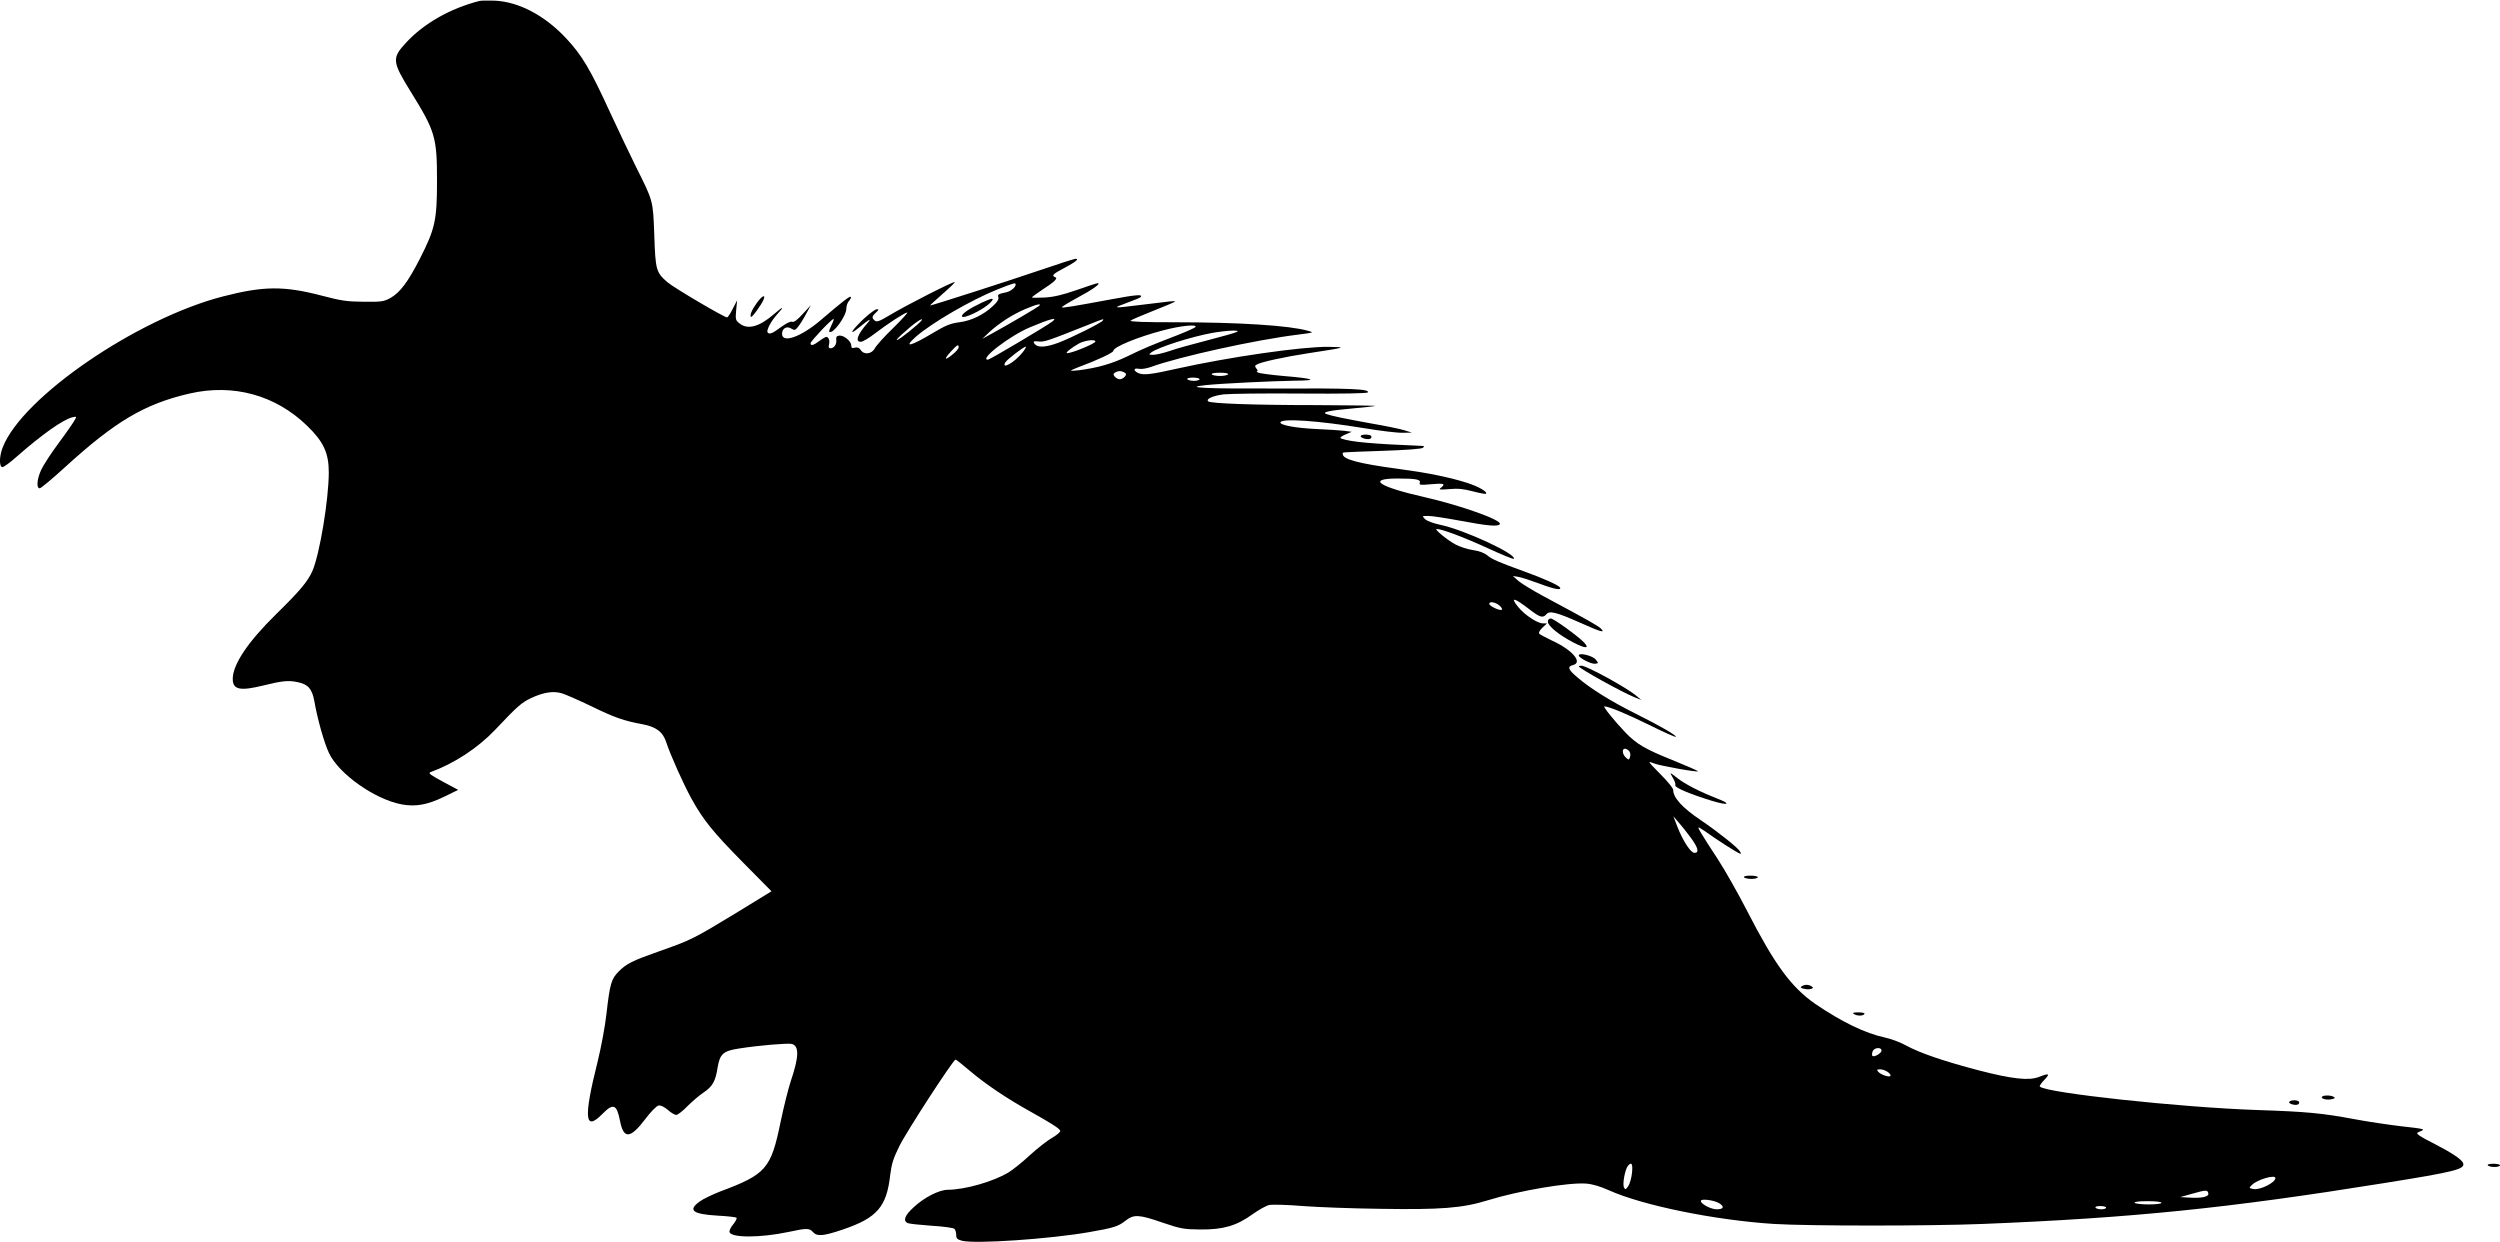
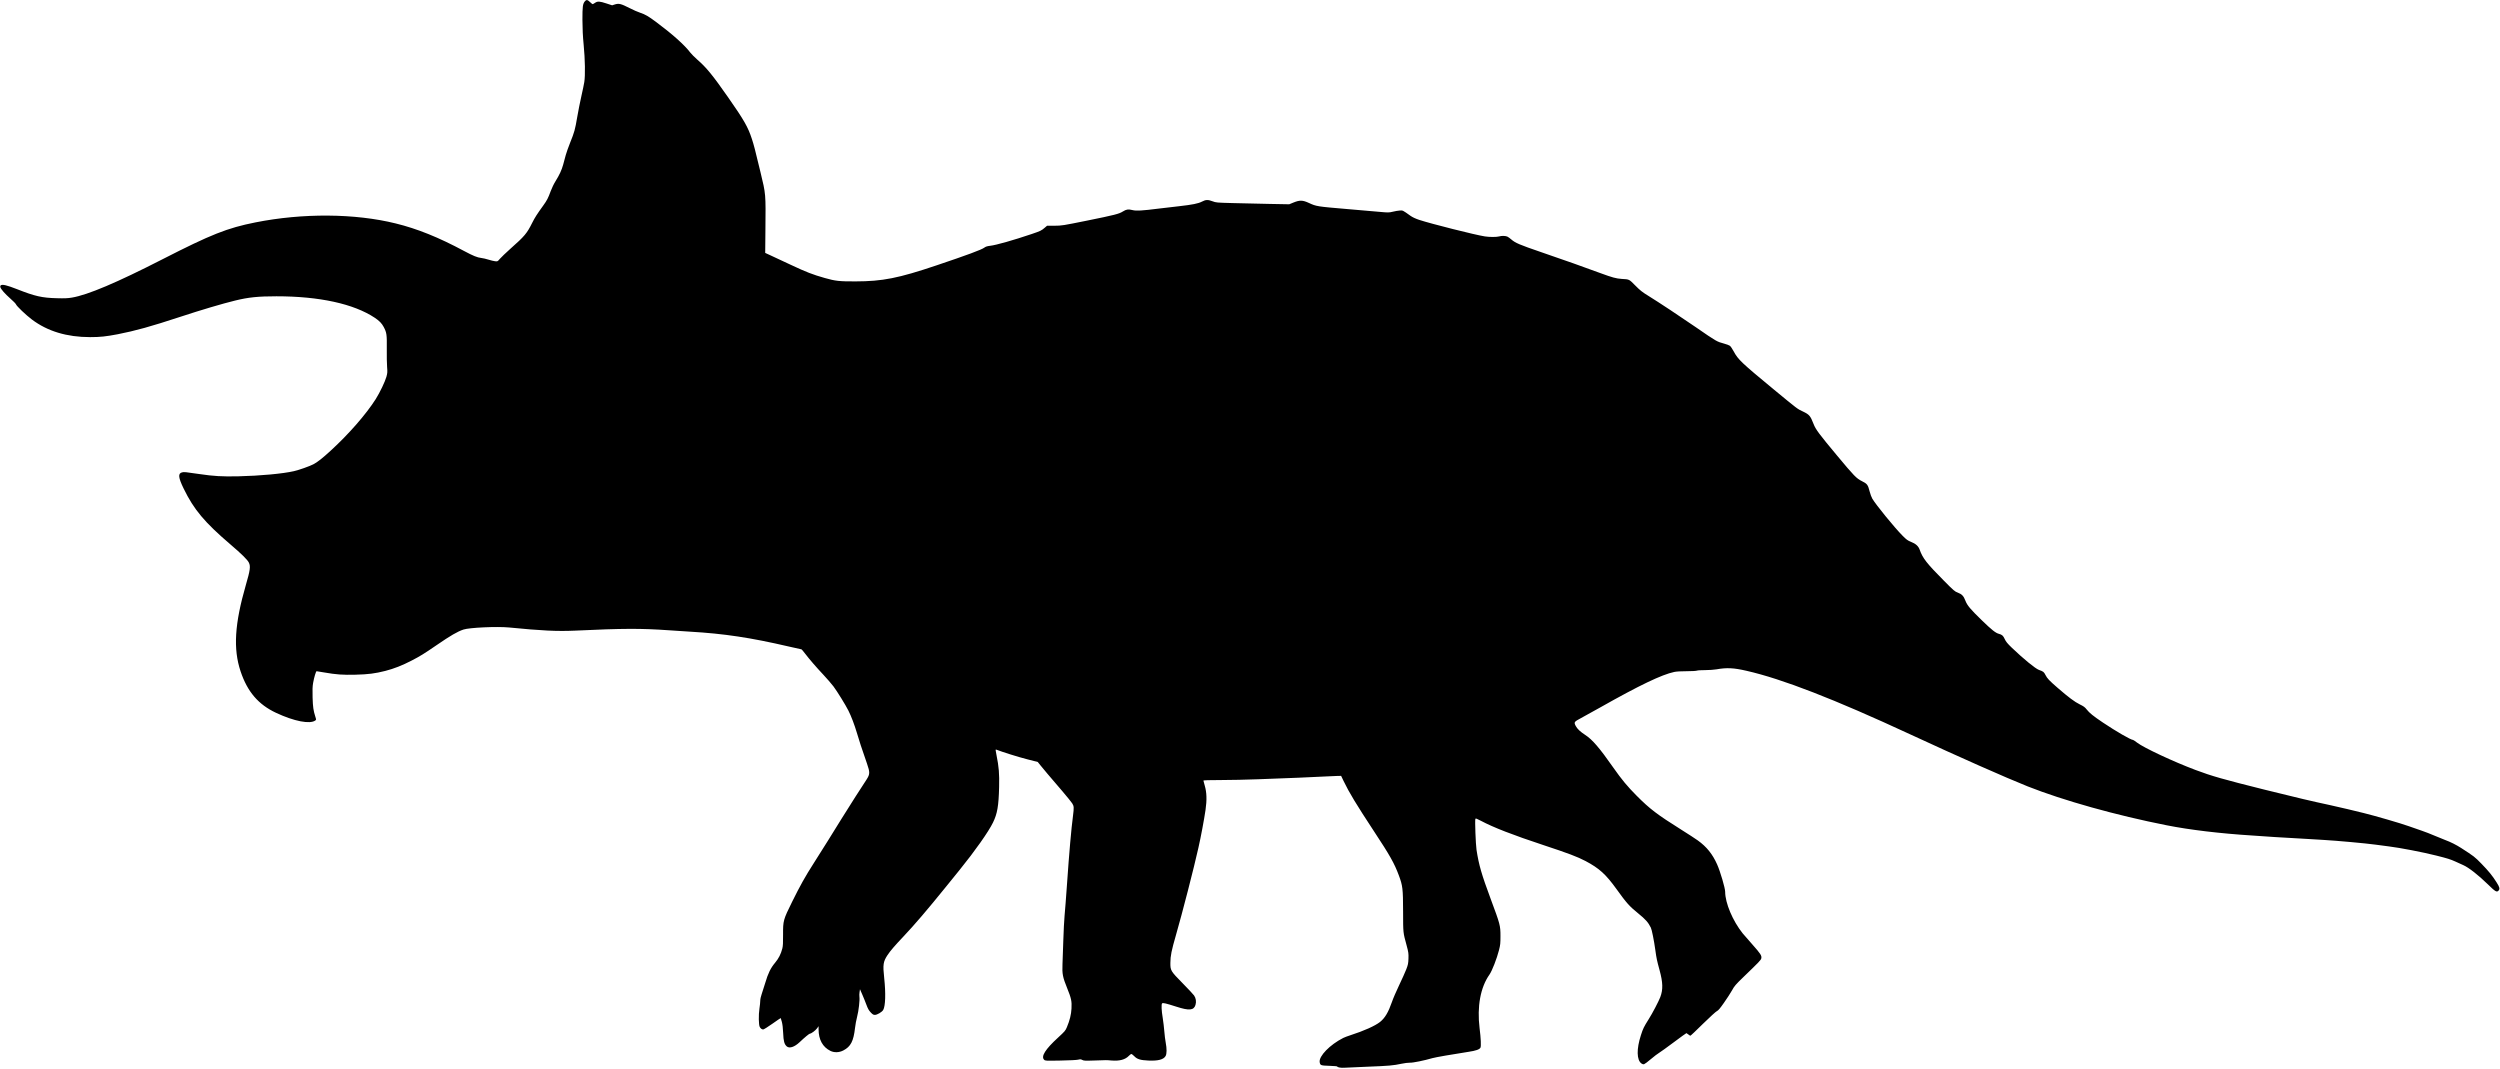
- <svg xmlns="http://www.w3.org/2000/svg" version="1.0" viewBox="0 0 1536 763" preserveAspectRatio="xMidYMid meet">
-   <g transform="translate(0,763) scale(0.1,-0.1)" fill="currentColor" stroke="none">
-     <path d="M2945 7624 c-179 -46 -341 -138 -450 -256 -88 -95 -86 -116 27 -299 152 -245 163 -281 163 -549 0 -245 -12 -296 -105 -479 -73 -143 -122 -208 -180 -241 -41 -23 -55 -25 -165 -24 -105 1 -138 6 -260 38 -230 60 -356 59 -604 -5 -529 -136 -1234 -619 -1354 -927 -22 -54 -23 -122 -2 -122 8 0 47 28 86 63 161 141 285 228 343 243 27 6 28 6 15 -17 -7 -13 -50 -76 -97 -139 -47 -63 -95 -137 -108 -165 -27 -57 -32 -115 -10 -115 8 0 78 59 157 131 307 280 487 387 763 451 269 62 528 -9 723 -198 101 -98 133 -167 133 -286 0 -166 -56 -505 -101 -607 -28 -63 -74 -119 -224 -266 -173 -170 -265 -308 -265 -396 0 -66 44 -76 186 -41 117 29 157 33 212 21 65 -13 89 -41 103 -115 19 -111 61 -259 90 -320 60 -129 282 -285 446 -316 87 -16 158 -3 260 46 l88 43 -95 51 c-76 41 -91 52 -75 58 146 53 292 149 398 261 138 146 160 165 220 194 77 36 137 45 190 29 23 -7 105 -43 182 -80 141 -69 200 -89 309 -109 87 -16 129 -47 150 -113 24 -74 106 -258 155 -346 71 -129 131 -203 313 -388 l178 -180 -225 -138 c-250 -152 -274 -164 -466 -231 -164 -58 -199 -75 -248 -124 -45 -45 -54 -76 -75 -261 -8 -74 -33 -207 -55 -296 -86 -343 -79 -429 29 -319 68 69 89 61 109 -40 22 -115 63 -113 156 10 36 48 70 81 82 83 12 2 35 -9 56 -27 19 -17 42 -31 52 -31 9 0 40 24 68 53 29 29 73 67 99 84 56 38 74 69 87 154 14 84 34 102 132 117 119 19 299 34 324 28 46 -12 44 -80 -6 -227 -16 -48 -44 -161 -63 -252 -59 -288 -89 -322 -370 -427 -48 -19 -106 -46 -127 -62 -75 -54 -44 -78 112 -87 59 -3 111 -9 114 -13 4 -4 -5 -21 -19 -39 -15 -17 -26 -39 -24 -48 7 -37 190 -37 363 0 112 24 128 24 150 -1 26 -28 63 -25 184 16 211 72 269 139 291 339 8 64 19 99 55 172 44 90 332 533 346 533 4 0 44 -32 90 -71 95 -81 230 -171 369 -248 130 -73 179 -104 184 -118 3 -6 -18 -25 -47 -42 -29 -16 -92 -65 -140 -109 -48 -45 -108 -92 -133 -107 -96 -56 -264 -104 -370 -105 -54 0 -146 -47 -211 -108 -55 -50 -67 -84 -35 -97 9 -4 75 -11 146 -16 71 -4 134 -13 140 -19 6 -6 11 -23 11 -37 0 -22 6 -28 35 -36 78 -21 537 10 783 53 150 26 178 35 222 70 51 40 82 39 228 -12 113 -38 130 -41 232 -42 142 -1 223 23 321 94 38 27 84 53 104 57 19 3 112 1 205 -7 94 -7 307 -15 474 -17 374 -6 506 4 664 53 192 59 493 110 602 102 40 -3 86 -17 140 -41 206 -93 652 -184 1015 -207 210 -13 960 -13 1280 0 921 37 1509 97 2461 250 452 72 507 87 492 125 -8 21 -72 64 -168 113 -44 22 -89 47 -100 55 -20 15 -19 16 10 28 27 11 17 14 -120 29 -82 10 -213 29 -290 44 -199 37 -295 46 -595 56 -474 16 -1299 105 -1337 144 -4 3 9 22 27 41 38 39 30 43 -31 19 -60 -25 -164 -14 -369 39 -214 56 -364 107 -448 153 -34 19 -94 42 -133 50 -118 25 -265 96 -426 206 -147 102 -248 239 -417 568 -55 107 -136 251 -181 320 -110 168 -132 205 -114 195 8 -4 48 -31 89 -60 41 -28 97 -64 124 -80 44 -26 48 -27 37 -7 -12 23 -137 122 -240 192 -115 77 -171 139 -171 187 0 10 -34 52 -75 93 -41 41 -73 75 -71 77 2 2 14 -1 27 -7 32 -14 282 -59 271 -48 -4 4 -75 35 -156 68 -168 67 -221 99 -287 167 -71 74 -142 163 -132 163 27 0 142 -48 280 -116 84 -42 156 -74 159 -71 8 7 -94 66 -246 142 -149 74 -278 154 -357 222 -59 49 -65 68 -28 77 62 16 -6 94 -129 150 -40 19 -76 38 -80 44 -3 6 6 22 21 36 l28 26 -26 0 c-33 0 -110 51 -149 98 -56 68 -28 62 71 -15 60 -46 79 -52 100 -27 19 23 58 14 203 -50 134 -60 162 -68 131 -37 -19 18 -87 56 -356 200 -64 35 -132 76 -150 92 l-34 30 33 -5 c19 -3 76 -22 128 -41 95 -36 141 -44 128 -24 -8 14 -105 57 -219 98 -157 57 -197 74 -226 98 -19 16 -49 27 -87 33 -32 4 -81 20 -108 34 -51 27 -135 96 -117 96 31 0 165 -50 307 -115 88 -41 163 -71 166 -69 26 26 -305 180 -453 210 -41 9 -80 23 -92 35 -19 19 -19 19 22 19 23 0 112 -14 198 -30 165 -31 230 -37 240 -20 15 24 -238 114 -460 165 -288 65 -360 115 -167 115 114 0 143 -6 135 -27 -5 -13 5 -14 71 -8 77 7 90 3 59 -22 -16 -12 -9 -13 52 -8 53 5 88 1 145 -14 41 -11 77 -17 80 -15 11 12 -46 45 -118 68 -111 35 -246 62 -419 85 -247 33 -343 59 -343 91 0 13 -29 10 243 20 150 5 243 12 250 19 6 6 7 11 2 11 -320 13 -449 25 -505 46 -10 4 -2 12 25 24 l40 17 -45 6 c-25 3 -101 8 -170 11 -130 6 -227 24 -223 41 6 26 230 11 516 -36 97 -16 203 -29 235 -28 l57 1 -45 14 c-24 8 -121 28 -215 44 -158 29 -228 43 -265 56 -33 11 17 22 155 34 77 7 142 14 144 16 2 2 -162 4 -365 5 -380 0 -648 10 -661 23 -15 15 30 35 95 43 37 4 250 7 474 5 258 -2 408 1 412 7 13 21 -105 26 -551 24 -441 -2 -595 5 -443 21 98 10 409 25 545 27 150 1 122 13 -70 29 -77 7 -147 16 -155 21 -8 4 -11 9 -6 9 5 0 3 7 -5 16 -10 13 -10 17 2 24 23 15 174 48 319 70 234 36 239 37 123 39 -165 2 -613 -63 -932 -134 -163 -37 -210 -42 -242 -25 -28 16 -23 30 9 24 15 -3 47 2 72 11 173 63 643 167 905 199 100 13 100 13 60 24 -113 32 -419 52 -820 52 -182 0 -276 3 -269 10 5 5 68 32 139 60 71 28 132 54 135 57 3 3 -20 3 -50 -1 -30 -4 -109 -13 -175 -21 -159 -20 -163 -19 -72 14 43 16 81 31 84 35 19 19 -23 16 -174 -12 -237 -44 -303 -55 -309 -50 -2 3 41 29 96 59 92 49 148 89 124 89 -6 0 -64 -19 -129 -42 -87 -30 -141 -43 -197 -46 -43 -2 -78 -2 -78 1 0 2 29 24 64 47 75 48 98 71 79 77 -25 9 -12 21 57 57 69 37 93 56 68 56 -7 0 -98 -29 -203 -65 -202 -69 -688 -225 -691 -222 -1 1 34 33 77 71 44 38 78 71 75 73 -6 6 -300 -143 -399 -203 -63 -38 -80 -44 -92 -34 -20 17 -19 26 7 50 18 16 19 20 5 20 -9 0 -43 -25 -77 -56 -77 -72 -102 -114 -34 -58 64 53 85 64 53 28 -60 -68 -77 -114 -40 -114 11 0 49 22 85 50 81 62 186 130 200 130 6 0 -33 -43 -86 -95 -54 -52 -105 -109 -113 -125 -19 -36 -67 -42 -87 -10 -9 13 -19 18 -35 14 -18 -5 -23 -2 -23 14 0 26 -47 64 -74 60 -16 -2 -20 -9 -18 -26 4 -27 -14 -52 -35 -52 -11 0 -14 7 -10 21 7 25 -1 49 -16 49 -5 0 -25 -11 -43 -25 -35 -27 -54 -32 -54 -14 0 12 129 149 141 149 4 0 -2 -17 -12 -37 -10 -20 -17 -39 -14 -41 20 -20 105 95 105 142 0 16 7 38 17 48 9 10 13 21 10 24 -6 6 -43 -22 -187 -145 -120 -102 -235 -142 -235 -82 0 34 29 50 57 32 20 -12 24 -11 42 12 12 15 34 50 49 79 l29 53 -50 -54 c-34 -38 -54 -52 -65 -48 -10 4 -36 -9 -69 -33 -52 -39 -72 -47 -82 -32 -8 13 21 69 59 111 48 52 39 52 -22 -1 -88 -76 -159 -95 -208 -56 -26 20 -27 25 -22 82 l6 61 -27 -52 c-14 -29 -30 -53 -35 -53 -18 0 -325 181 -365 215 -71 61 -75 76 -82 290 -8 215 -6 207 -111 417 -34 68 -106 220 -161 338 -121 264 -171 349 -270 455 -131 140 -290 224 -438 231 -41 1 -84 1 -95 -2z m3295 -1743 c0 -16 -30 -41 -58 -47 -49 -10 -54 -14 -48 -30 4 -11 -6 -29 -32 -53 -58 -55 -135 -92 -208 -101 -53 -7 -82 -18 -159 -64 -142 -85 -188 -96 -108 -25 100 87 340 226 502 291 104 41 111 43 111 29z m145 -130 c-11 -10 -189 -115 -290 -170 l-60 -33 43 41 c60 55 143 109 221 142 67 29 103 37 86 20z m-755 -121 c-25 -22 -65 -54 -90 -72 -60 -42 -28 -5 53 63 69 58 102 65 37 9z m835 24 c-37 -28 -384 -234 -395 -234 -57 0 134 147 258 199 123 52 177 66 137 35z m310 6 c-9 -14 -195 -107 -273 -136 -68 -26 -121 -31 -140 -12 -19 19 -14 24 21 20 33 -4 53 3 302 102 103 41 98 39 90 26z m570 -39 c-3 -5 -54 -28 -113 -51 -160 -62 -198 -77 -307 -130 -94 -45 -181 -70 -297 -85 -27 -3 -48 -4 -48 -2 0 2 21 12 48 22 114 42 212 88 212 99 0 24 152 86 305 126 108 29 212 39 200 21z m255 -30 c-8 -5 -88 -28 -178 -51 -90 -23 -195 -52 -234 -66 -39 -13 -85 -24 -102 -24 -29 1 -30 1 -12 15 41 31 244 96 376 120 88 15 173 19 150 6z m-870 -59 c0 -13 -144 -72 -174 -72 -14 1 29 35 74 60 36 19 100 27 100 12z m-840 -36 c0 -8 -18 -29 -40 -46 -49 -39 -52 -28 -5 23 37 40 45 44 45 23z m393 -31 c-48 -61 -134 -110 -106 -61 10 17 112 96 125 96 5 0 -4 -16 -19 -35z m626 -124 c12 -8 12 -12 2 -25 -8 -9 -21 -16 -31 -16 -10 0 -23 7 -31 16 -10 13 -10 17 2 25 8 5 21 9 29 9 8 0 21 -4 29 -9z m636 -11 c-3 -5 -26 -10 -50 -10 -24 0 -47 5 -50 10 -4 6 15 10 50 10 35 0 54 -4 50 -10z m-175 -30 c0 -5 -15 -10 -34 -10 -19 0 -38 5 -41 10 -4 6 10 10 34 10 23 0 41 -4 41 -10z m1841 -1389 c13 -11 21 -23 16 -27 -9 -9 -77 22 -77 36 0 17 36 11 61 -9z m799 -896 c6 -8 9 -23 5 -35 -6 -20 -8 -21 -26 -4 -22 20 -25 54 -5 54 7 0 19 -7 26 -15z m376 -529 c47 -63 56 -96 25 -96 -23 0 -70 71 -105 160 l-25 65 30 -35 c17 -19 51 -61 75 -94z m1174 -1311 c0 -16 -46 -43 -56 -32 -3 3 -3 15 1 26 8 25 55 30 55 6z m38 -131 c12 -8 20 -19 17 -24 -7 -11 -60 7 -76 26 -9 11 -7 14 13 14 13 0 34 -7 46 -16z m-1571 -620 c-3 -30 -13 -67 -23 -81 -15 -23 -18 -24 -26 -9 -11 19 6 111 24 133 22 27 31 13 25 -43z m3953 -32 c0 -29 -99 -77 -138 -67 -25 6 -25 6 -6 25 33 33 144 65 144 42z m-412 -95 c4 -20 -41 -30 -118 -25 l-55 3 75 21 c84 24 94 24 98 1z m-3003 -61 c32 -21 24 -36 -18 -36 -35 0 -97 33 -97 51 0 17 84 5 115 -15z m2715 4 c0 -6 -33 -10 -79 -10 -44 0 -83 5 -86 10 -4 6 25 10 79 10 51 0 86 -4 86 -10z m-340 -30 c0 -5 -13 -10 -29 -10 -17 0 -33 5 -36 10 -4 6 8 10 29 10 20 0 36 -4 36 -10z" />
-     <path d="M6031 5770 c-74 -35 -121 -67 -121 -82 0 -25 137 41 177 85 27 29 10 28 -56 -3z" />
-     <path d="M4650 5769 c-31 -43 -45 -77 -36 -86 6 -6 67 78 78 108 13 33 -11 21 -42 -22z" />
-     <path d="M8360 4950 c0 -12 45 -24 60 -15 5 3 8 11 5 16 -8 12 -65 12 -65 -1z" />
-     <path d="M9510 3811 c0 -27 69 -83 156 -128 75 -39 102 -39 68 -2 -34 37 -188 149 -206 149 -11 0 -18 -8 -18 -19z" />
-     <path d="M9700 3603 c0 -15 78 -55 101 -51 21 3 21 3 3 26 -20 24 -104 44 -104 25z" />
-     <path d="M9700 3536 c0 -12 271 -162 345 -191 l40 -16 -29 24 c-59 51 -308 187 -340 187 -9 0 -16 -2 -16 -4z" />
-     <path d="M10279 2849 c11 -18 17 -37 14 -44 -5 -14 94 -55 224 -95 101 -31 125 -21 33 14 -103 40 -197 88 -244 125 -21 17 -40 31 -42 31 -2 0 5 -14 15 -31z" />
-     <path d="M10715 2240 c3 -5 24 -10 46 -10 21 0 39 5 39 10 0 6 -21 10 -46 10 -27 0 -43 -4 -39 -10z" />
-     <path d="M11071 1571 c-12 -8 -9 -11 12 -16 15 -4 35 -4 44 -1 15 6 15 8 3 16 -19 12 -41 12 -59 1z" />
-     <path d="M11390 1400 c20 -13 57 -13 65 0 4 6 -11 10 -37 10 -31 0 -39 -3 -28 -10z" />
-     <path d="M14266 891 c-8 -12 33 -22 62 -14 18 4 21 8 10 14 -17 11 -65 11 -72 0z" />
-     <path d="M14065 860 c-7 -11 39 -25 55 -15 5 3 8 11 5 16 -8 12 -52 12 -60 -1z" />
-     <path d="M15285 470 c3 -5 22 -10 41 -10 19 0 34 5 34 10 0 6 -18 10 -41 10 -24 0 -38 -4 -34 -10z" />
-   </g>
+ <svg xmlns="http://www.w3.org/2000/svg" viewBox="0 0 4801 2051">
+   <path fill="currentColor" d="M1123.1 2.6c-4 5.1-4.6 9.7-4.6 35.4.1 18 .7 30.8 2.4 48.5 2.7 27.4 3.2 58.4 1.2 71-.7 4.4-3.2 16.5-5.6 27-2.4 10.4-6 28.6-8 40.3-4.1 24.2-5.4 28.9-13.6 49.2-3.2 8-7 18.7-8.4 23.7-1.4 5.1-3.6 13.5-5 18.5-2.9 10.5-7 19.4-14.8 32-3 4.7-7.1 13.3-9.2 19-4.9 13.4-7.1 17.6-14.1 27.3-12.2 16.9-16.3 23.3-21.4 33.5-10.2 20.4-14.4 25.4-41.6 49.5-8.8 7.9-18 16.7-20.4 19.5-4.4 5.2-4.4 5.2-9.2 4.7-2.6-.3-8.4-1.7-12.8-3.1-4.5-1.4-10.6-2.9-13.8-3.2-7.5-.8-15.6-4.1-32.6-13.2-49.4-26.5-90.2-42.9-131.7-53.1-78.4-19.4-178.5-20.1-269.4-2-54.2 10.8-85 23-178.5 70.8-87.7 44.9-143.7 68.6-173.9 73.6-8.1 1.4-14.1 1.6-28.9 1.2-28.6-.7-42.1-3.8-76.3-17.3-19.9-7.8-28.5-9.8-31.4-7.4-1 .8-1.3 2.1-.9 3.4 1.2 4.1 9 12.9 19.1 21.8 5.6 4.9 10.5 9.9 10.9 11.1 1.1 3.4 19.2 20.7 30.8 29.4 30 22.5 67.1 33.7 111.6 33.7 19.6 0 30.3-1.2 53-5.5 34.2-6.7 63.4-14.8 120-33.4 39.7-13.1 81.6-25.5 105.5-31.3 25.5-6.3 44.3-8.2 79.4-8.2 82.4 0 148.4 14.4 188.9 41.3 8.8 5.9 13.3 10.6 17 17.5 5.8 11 6.3 14.5 6 41.9-.2 13.6.1 29.5.6 35.3.8 9.4.6 11.4-1.3 18.5-2.6 9.4-12.6 30.3-20.6 43-18.5 29.1-51.7 67.2-86.5 99-15.9 14.6-25.8 22.4-33.4 26.2-7.9 4-27.1 10.8-37.1 13.1-21.1 4.9-65.6 9-106.5 9.9-31.6.7-47.9-.3-74.9-4.3s-29.9-4.3-33.7-3.2c-7.8 2.1-7 10 3.4 31.3 19.7 40.3 39.9 64.4 89.7 107 21.9 18.7 32.9 29.6 35.5 35.1 3.4 7 2.4 14.5-5.9 42.9-21.5 74.5-24.5 122.6-10.1 165.7 13.1 39.2 34 63.7 68.1 79.7 34.8 16.3 65.2 22.2 75.4 14.7 1.9-1.4 1.9-1.5.1-7.2-3.8-12-4.7-18.2-5.3-36.9-.4-14.8-.2-21 1-28 1.9-10.7 5.4-22.5 6.7-22.5.5 0 7.1 1.1 14.7 2.4 22.8 4 35.5 4.9 59.7 4.3 24.9-.6 37.9-2.3 57.6-7.3 16.7-4.3 32.3-10.4 50.8-20 16-8.3 23.4-12.8 47.7-29.5 26.8-18.4 39.9-26 51.5-29.9 11.4-3.8 64.3-6.2 87.5-4 62.4 6.2 92.9 7.6 126 6.1 94-4.4 126.2-4.5 181.5-.7 11.8.8 29.6 2 39.5 2.6 66.7 3.9 116.8 11.5 190.4 28.6 12.9 2.9 23.8 5.4 24.3 5.4.4 0 3.5 3.7 7 8.3 8.4 11 21 25.6 35.2 40.7 6.5 6.9 15.1 16.9 19.2 22.2 6.9 9.2 23.2 35.5 28.6 46.3 5.3 10.4 12 28 16.3 42.7 4.1 14.3 9.5 30.6 19.5 59.3 5.8 16.8 5.7 20.2-.7 30.3-2.8 4.2-12.4 19.2-21.5 33.2-9 14-21.1 33.1-26.8 42.5-12.8 21-38.6 62.1-53.5 85.5-16.1 25.1-25.8 42.5-41.1 73.4-17.3 35-17.7 36.5-17.6 63.5.1 15.7-.2 21.8-1.4 26.5-2.8 10.9-7 19.1-13.8 27.3-8.6 10.2-13.6 20.4-19 38.8-2.5 8.2-5.6 18.1-7 22-1.4 4-2.6 9.2-2.6 12.1 0 2.8-.7 9.7-1.6 15.5-1.8 11.9-1.5 31 .6 35 1.7 3.1 4 4.8 6.6 4.9 1.2 0 9.2-5 17.8-11.1 8.7-6.1 15.8-11 15.9-10.8.2.2 1.1 3.5 2.2 7.4 1.2 4.5 2.1 12.1 2.5 21.5.6 15.5 2.2 21.3 6.9 25.5 5.1 4.4 14.7 1.3 24.7-8.1 9.7-9.2 18.4-16.4 19.8-16.4 2.5 0 10.6-6 13.6-10.1l3-4.2v5.9c0 19.9 7.9 34.2 22.7 41.5 7.4 3.7 16.9 3.3 24.8-.8 14.3-7.4 19.6-17.8 22.5-43.3.6-5.7 2.4-15.4 4-21.5 3-11.3 5.4-32.3 4.4-38.5-.3-1.9-.2-5.9.3-8.9l.8-5.4 4.3 9.9c2.4 5.4 6 14.4 8 19.8 2.9 7.8 4.7 11 8.3 14.8 3.7 3.9 5.2 4.8 8 4.8 4.5 0 13.7-5.5 16-9.5 4.3-7.4 5.1-31.9 1.9-61.5-2.8-25.5-1.9-31.3 6.4-43.9 5.6-8.4 13.9-18 30.1-35.1 22.1-23.4 45.8-51.1 82.6-96.6 6.3-7.8 17.7-22 25.5-31.5 29.9-36.9 55.9-73.8 64.4-91.4 8.3-17.1 10.8-31.6 11.7-68 .6-25.9-.4-38.4-5-61.3-2-9.7-2.1-11.2-.7-10.7 12.4 4.8 43 14.4 59.2 18.5l20.7 5.3 5.3 6.6c5.4 6.8 16.1 19.4 42.7 50.4 8.4 9.9 16.6 20 18.2 22.5 3.4 5.4 3.5 7.9 1.5 23.8-3.3 24.7-7.3 70.1-11.6 132.4-1.7 23.9-3.7 50.7-4.6 59.5-.8 8.8-1.9 29.9-2.4 47-.6 17-1.3 37.8-1.6 46.1-.8 18.9.4 24.9 9.1 46.4 7.7 19 9 24.7 8.2 38.8-.6 11.4-3.3 22.6-8.8 35.7-2.8 6.8-3.9 8-17 20.1-24.5 22.4-33.1 36.2-26.8 42.5 2.1 2.1 2.6 2.1 31.2 1.6 17.8-.3 31.1-1 34.1-1.7 4.2-1 5.2-1 8 .5 2.9 1.6 5.4 1.7 23.2 1.1 25.3-.9 22.4-.9 33 0 15.7 1.2 26.3-1.7 33.3-9 1.9-2 4.1-3.6 4.8-3.6s3.2 2 5.6 4.4c5.5 5.7 11.6 7.6 27.2 8.3 18.6.8 29-1.9 32.9-8.7 2.4-4.1 2.5-14 .2-26-.9-4.7-2.1-14.1-2.6-21s-1.9-18.4-3-25.5c-2.5-14.8-3-26.9-1.3-28.6 1.5-1.5 7-.2 27.3 6.3 24.6 8 33.6 7.2 36.8-3.3 1.9-6.3.9-13-2.7-18.2-1.7-2.3-11.5-12.9-22-23.5-23-23.4-23.6-24.4-23.5-39.2.1-13.6 2-23.1 10.9-54 11.7-40.4 34.7-129.7 42.9-166.8 4.9-21.5 11-54.4 13.7-72.8 2.8-19.2 2.3-33.8-1.5-46.7-1.4-4.8-2.6-9.2-2.6-9.7 0-.6 12.2-1 33.5-1 18.4 0 50.5-.7 71.2-1.5 20.8-.8 56-2.2 78.3-3 22.3-.9 46.6-2 54-2.5s16.7-.9 20.5-.9l7-.1 4.7 9.8c10.7 22.3 24.3 44.7 58.8 97.2 30.2 45.8 38.6 60.7 47.3 84 7.4 19.8 8.1 25.7 8.2 69.5.1 42.2-.1 39.6 6.7 64.8 3.7 13.8 3.9 15.6 3.6 25.5-.3 9.5-.8 11.8-4.2 20.7-2.1 5.5-8.3 19.2-13.7 30.5s-11.7 25.8-13.9 32.4c-6.8 19.6-13.4 30.7-22.8 38.2-9.5 7.5-31.1 17.2-56.7 25.4-5.5 1.8-11.8 4.1-14 5.3-25.5 12.9-47 35-45.2 46.4 1.1 6.3 2 6.6 18.7 7.1 8.2.3 15 .8 15 1.3 0 1.6 7.5 2.9 13.5 2.4 3.3-.3 23.6-1.2 45-2 41.3-1.6 49-2.3 65-5.7 5.5-1.2 12.7-2.1 16-2 5.9.3 27.8-4.2 43.5-8.8 6-1.7 38.2-7.3 69.3-12.1 14.1-2.1 20.9-4.5 22.8-8 1.4-2.8.8-17.8-1.7-37.4-5.1-41.4 1.6-78.3 18.9-102.8 5.1-7.3 14.3-30.9 18.4-47.2 2.5-9.7 2.8-12.9 2.8-27 0-20-.7-22.6-18.6-70.7-17.9-48.2-22.9-65.6-27.4-94.8-1.6-10.8-3.3-56.5-2.2-59.4.6-1.4 2.2-.8 10.9 3.8 23.7 12.6 61.2 27.2 120.3 46.7 47.3 15.6 64.7 22.2 80.5 30.5 26.2 13.9 38.8 25.3 59.4 53.9 19.2 26.7 24.7 32.9 41.4 46.4 14.4 11.7 19.5 17.5 24.5 27.6 1.9 3.8 6.1 24.8 8.6 43 2.3 16.6 3 19.6 8.1 38.5 6.5 23.7 6.9 37.4 1.4 51.9-3.2 8.3-14.9 30.8-22.4 42.6-9.3 14.9-10.6 17.5-14.8 30.5-8.6 26.5-8.2 47.6 1 54.3 1.7 1.3 3.5 1.8 5.1 1.4 1.3-.4 7.3-4.8 13.3-10 6-5.1 13-10.4 15.5-11.8 2.5-1.5 15.2-10.5 28.2-20.3 13-9.7 23.9-17.6 24.3-17.6.3 0 1.9 1.1 3.6 2.5 1.6 1.4 3.4 2.5 4 2.5s11.5-10.3 24.3-23c13.1-12.8 24.8-23.5 26.7-24.3 2.5-1.1 5.8-4.9 13.4-15.8 5.6-7.9 12.6-18.7 15.5-23.9 4.7-8.6 6.9-11.1 22.3-26 30.2-29.1 33.3-32.3 34-35.7 1.1-5-1.3-8.7-17.1-26.5-8-8.9-16.4-18.6-18.6-21.3-19.2-24-33.7-58.4-33.7-80 0-6.9-9.3-38.7-15.4-52.4-8.8-19.8-20-33.8-37.1-46.1-4.4-3.2-18.6-12.4-31.5-20.5-46.8-29.4-60.4-39.7-86-65.4-17.6-17.7-28.7-31-44.8-54-26.5-37.9-40.4-54-53.9-62.7-9.5-6.2-15.4-11.7-18.3-17.3-3.7-7.3-3.3-7.9 10.2-15.1 6.7-3.6 23.3-12.7 36.8-20.4 75.6-42.7 118.2-63.1 142.3-68.2 4.4-.9 12.9-1.4 23.7-1.4 9.6 0 18.1-.5 19.7-1.1 1.5-.6 8.8-1 16.1-1s16.9-.7 21.5-1.5c19.8-3.5 33.1-2.9 57.7 2.8 68.6 15.6 168.5 54.4 314.5 122.1 94.1 43.6 182.7 82.8 225.5 99.9 67.8 26.9 170.1 55.6 267 74.7 44.3 8.8 102.3 15.7 164 19.6 13.5.9 33.3 2.2 44 3 10.7.7 26.3 1.7 34.5 2 8.3.4 20.6 1.1 27.5 1.6s21.1 1.4 31.5 1.9c24.5 1.4 81 6.5 99 9 7.7 1.1 19.6 2.7 26.5 3.5 20.5 2.5 65.2 11.1 90.5 17.5 22.2 5.6 27 7.1 37 11.6 5.5 2.5 12.2 5.5 14.8 6.7 10.5 4.6 29.1 19.1 47.3 36.9 14.8 14.5 17.2 15.8 20.7 12 2.8-3.1 2-6.5-3.8-15.6-8-12.8-15.2-21.6-29.4-36.2-12.6-12.9-13.9-13.9-38.7-29.9-9.1-5.9-20.6-11.7-30.8-15.4-4.5-1.7-13.7-5.4-20.6-8.4s-17.9-7.3-24.5-9.5-17.8-6.2-25-8.7c-15.2-5.5-65.6-20.1-86.5-25.2-8-1.9-21.7-5.2-30.5-7.4-8.8-2.1-24.3-5.7-34.5-7.9-32-6.8-65.6-14.7-125.4-29.6-78.5-19.6-101.5-26.1-132.2-37.7-42.8-16.1-99.4-42.6-112.4-52.6-3.6-2.8-7-5-7.6-5.1-4.4-.1-32.4-16.3-57.8-33.3-18.9-12.7-26-18.5-31.3-25.2-3.5-4.5-5.8-6.1-13.5-9.9-9.5-4.6-21.3-13.4-42.6-31.9-15.8-13.7-19.8-17.9-23-24.3-3.1-6.1-4.1-6.9-12.6-9.9-6.9-2.5-29.6-21.1-52-42.5-8.7-8.4-11.4-11.7-13.7-16.7-3-6.6-5.1-8.5-11.6-10.2-6-1.6-13.8-7.8-32.2-25.7-22.2-21.5-28.3-28.8-31.7-37.7-3.4-9.1-6.7-12.6-14.6-15.6-5.8-2.1-7.8-3.8-26.3-22.5-33.6-33.9-41.1-43.4-47-60.1-2.4-6.7-7.6-11.4-16.6-14.9-6.4-2.6-8.6-4.1-16.4-12-15.4-15.5-51.1-59.3-58-71.1-1.5-2.5-3.7-8.6-5-13.5-3.3-13-4.6-14.8-14.5-19.8-10.9-5.4-15.1-9.7-48.4-49.7-34.2-41-40.9-50-44.7-60-6.3-16.1-8.2-18.4-20.9-24.4-10.5-4.9-9.7-4.3-56-42.5-61.4-50.7-68.3-57.2-76.5-72.6-2.7-5-6-10-7.5-11s-6.2-2.9-10.6-4c-14.5-3.9-15-4.2-54.4-31.4-31.1-21.4-71.2-47.9-91.7-60.6-11.6-7.1-15.6-10.3-24.9-19.7-12.2-12.3-11.1-11.8-26.4-12.7-10.5-.7-17.7-2.7-40.6-11.1-27.3-10.2-71.7-25.9-114.4-40.5-40.9-14-49-17.5-56.5-24-2.5-2.2-5.9-4.7-7.5-5.5-3.4-1.7-11-2-16-.5-4.6 1.4-18.8 1.4-27.5 0-18.7-2.9-103.5-24.3-125.9-31.7-7.5-2.5-13-5.1-17.1-8-14.7-10.5-14.5-10.5-20.5-10-3 .2-9.1 1.2-13.4 2.3-7.6 1.8-8.5 1.8-27 .1-10.5-1-37.5-3.3-60.1-5.2-58.7-5-59.5-5.1-74-11.8-11.9-5.5-17.5-5.6-29.4-.8l-8.3 3.4-38.2-.7c-20.9-.4-52.5-1.1-70.1-1.6-30.9-.8-32.2-.9-38.8-3.4-8.9-3.4-13.1-3.3-20.3.5s-18.4 6-43.9 8.9c-10.4 1.1-27.8 3.2-38.6 4.5-33.4 4.2-43.8 4.8-51.3 2.9-7.9-2-11.6-1.4-18.2 2.7-7.1 4.6-15.7 6.8-69 17.6-47.1 9.5-48.1 9.7-62.3 9.8h-14.3l-4.2 3.6c-6.6 5.7-8.2 6.5-25.6 12.4-34.6 11.7-67.9 21.2-79.4 22.5-5.9.7-8.6 1.6-11.2 3.5-5.2 4-33.3 14.4-91.9 34.1-73.3 24.7-103.8 30.7-155.5 30.8-31.3.1-38.6-.7-59-6.5-23.1-6.5-35.5-11.3-65.5-25.4-15.9-7.4-33.5-15.6-39-18.2l-10-4.6.4-43.1c.7-71.6.9-69-9.5-112.1-10.8-44.9-12.5-51.5-16.6-64-7.4-22.7-15.1-36.1-45.8-80-29.4-42.1-41.4-56.8-58.8-71.9-5.3-4.7-11.5-10.9-13.7-13.8-11-14.5-34.1-35.2-66.1-59-14.1-10.5-20.7-14.3-29.9-17.3-4.4-1.4-13.6-5.4-20.5-9-16.4-8.3-20.3-9.3-27.8-7.1l-5.7 1.8-11-3.6c-13-4.3-16.9-4.5-21.9-1.1-2 1.4-4.1 2.5-4.5 2.5-.5 0-2.7-1.8-5-4-4.8-4.7-7.2-5-10-1.4" />
</svg>
